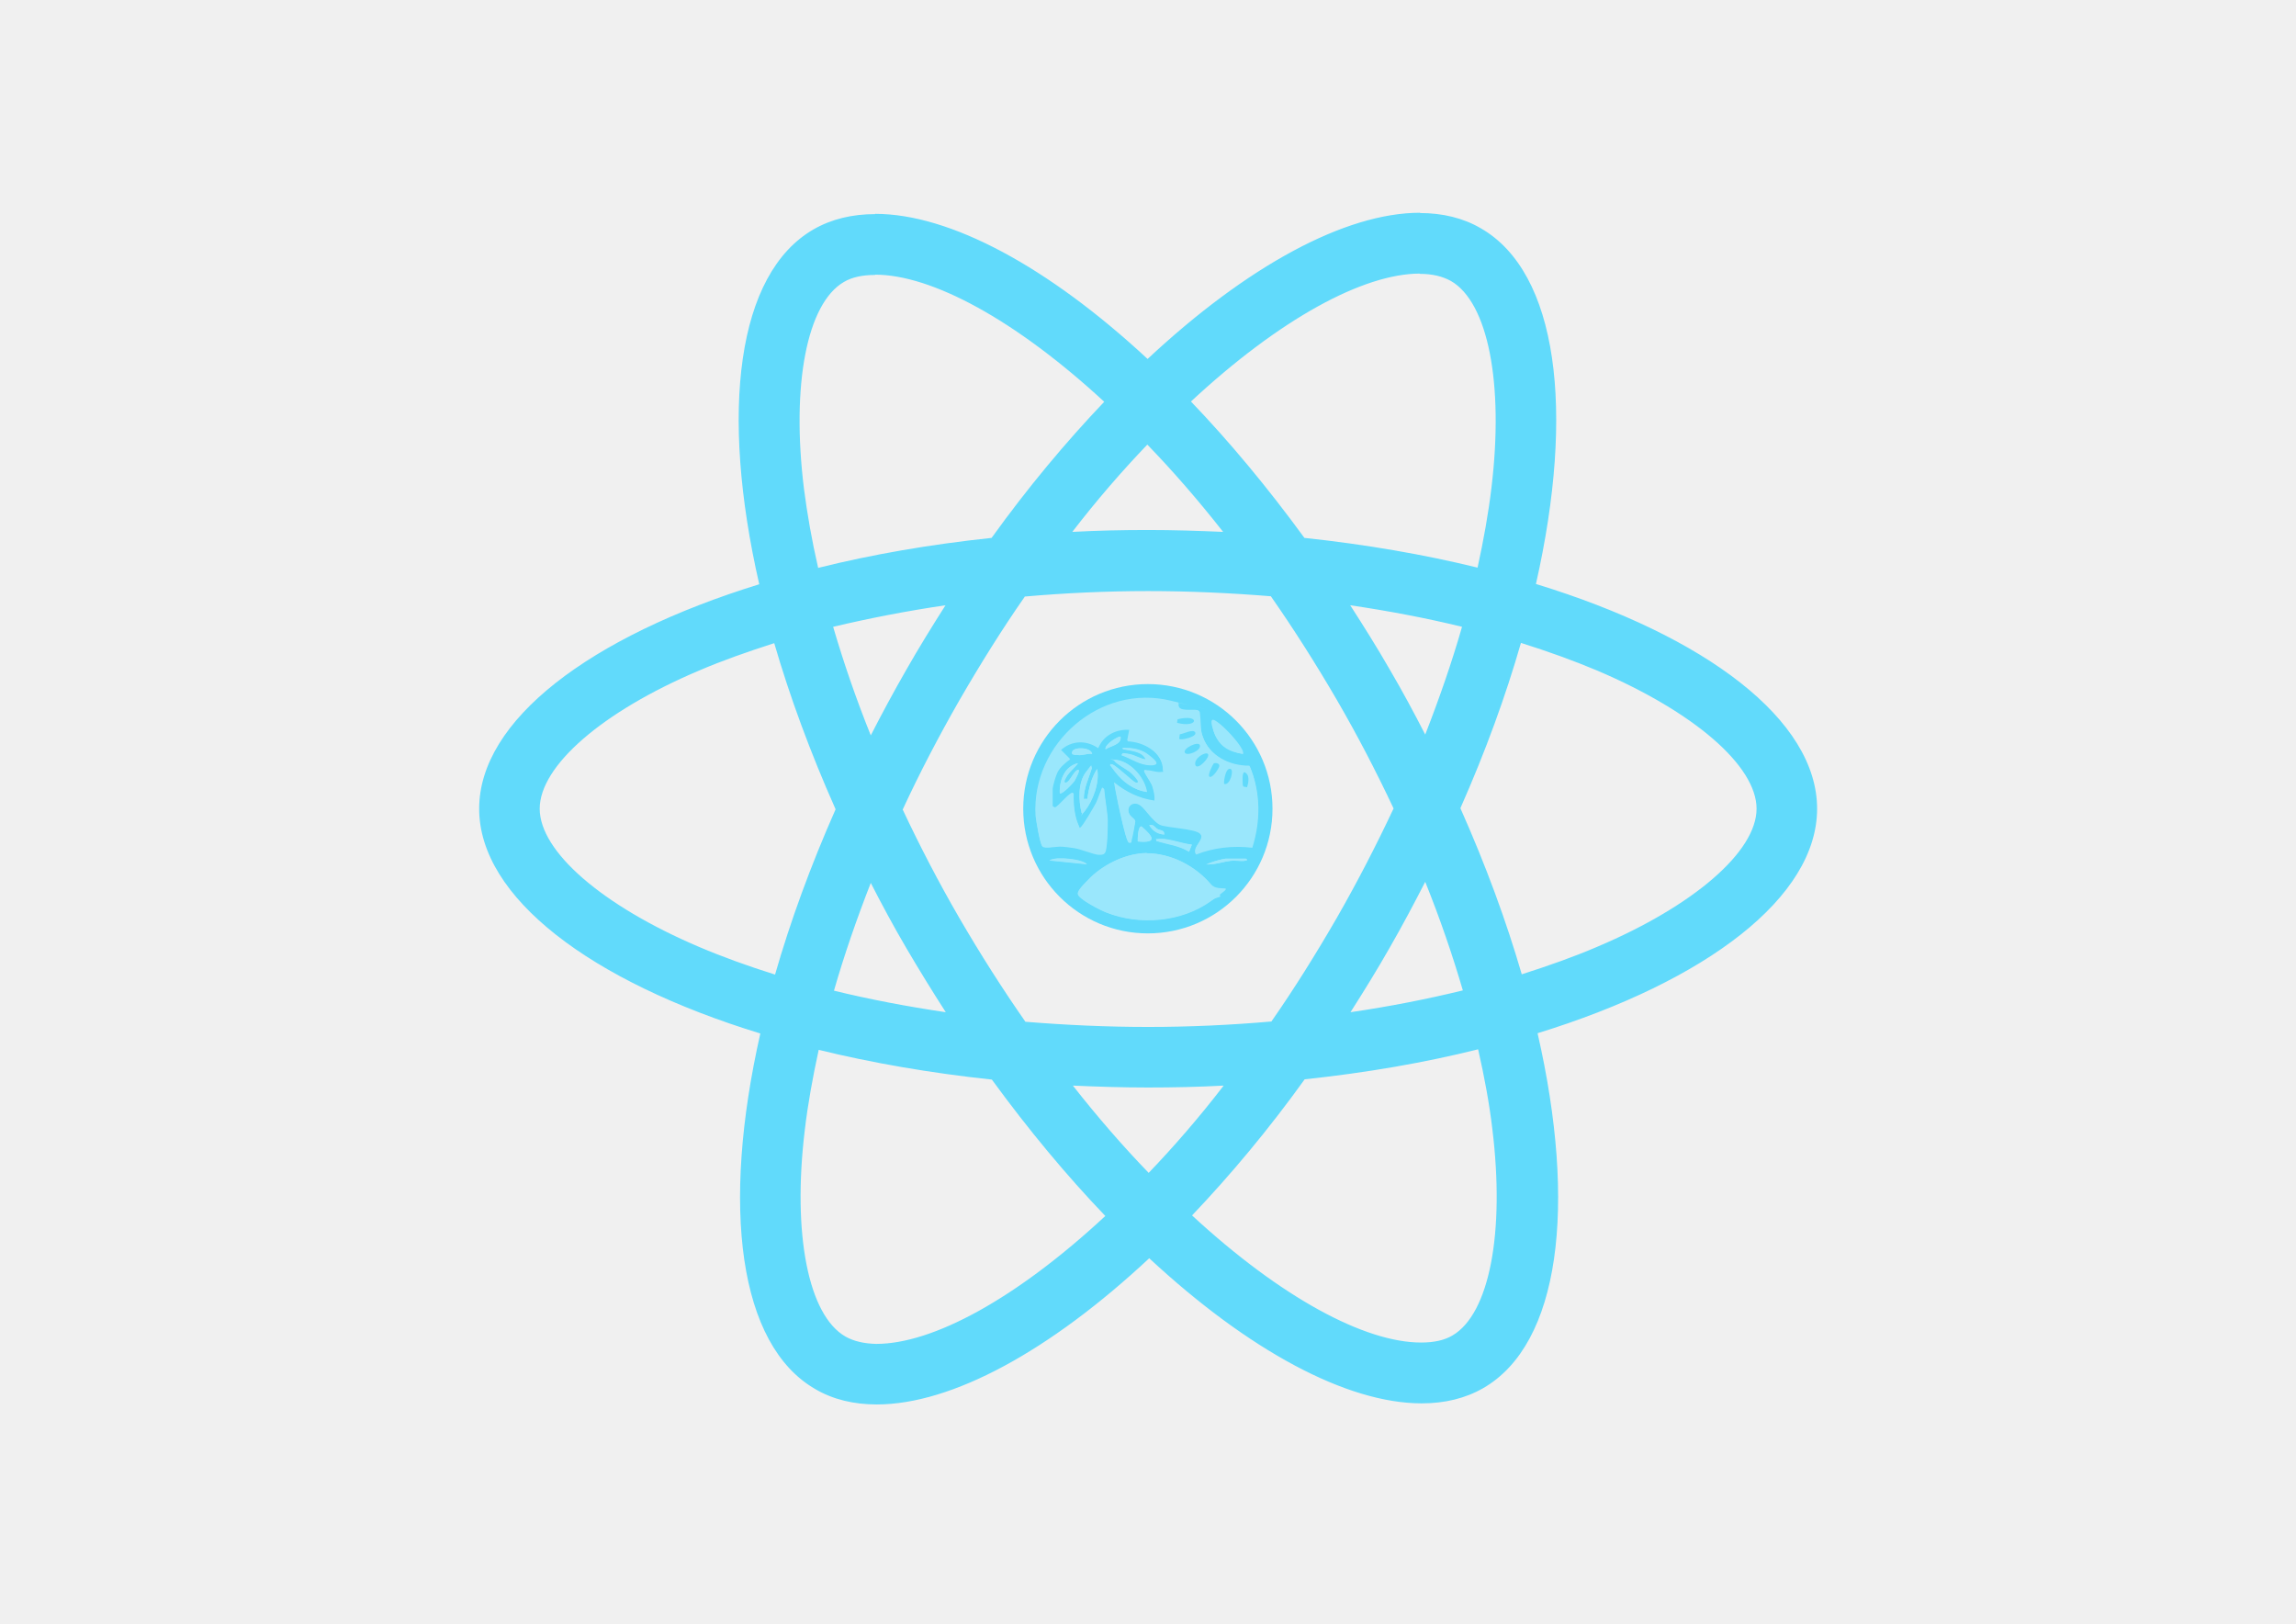
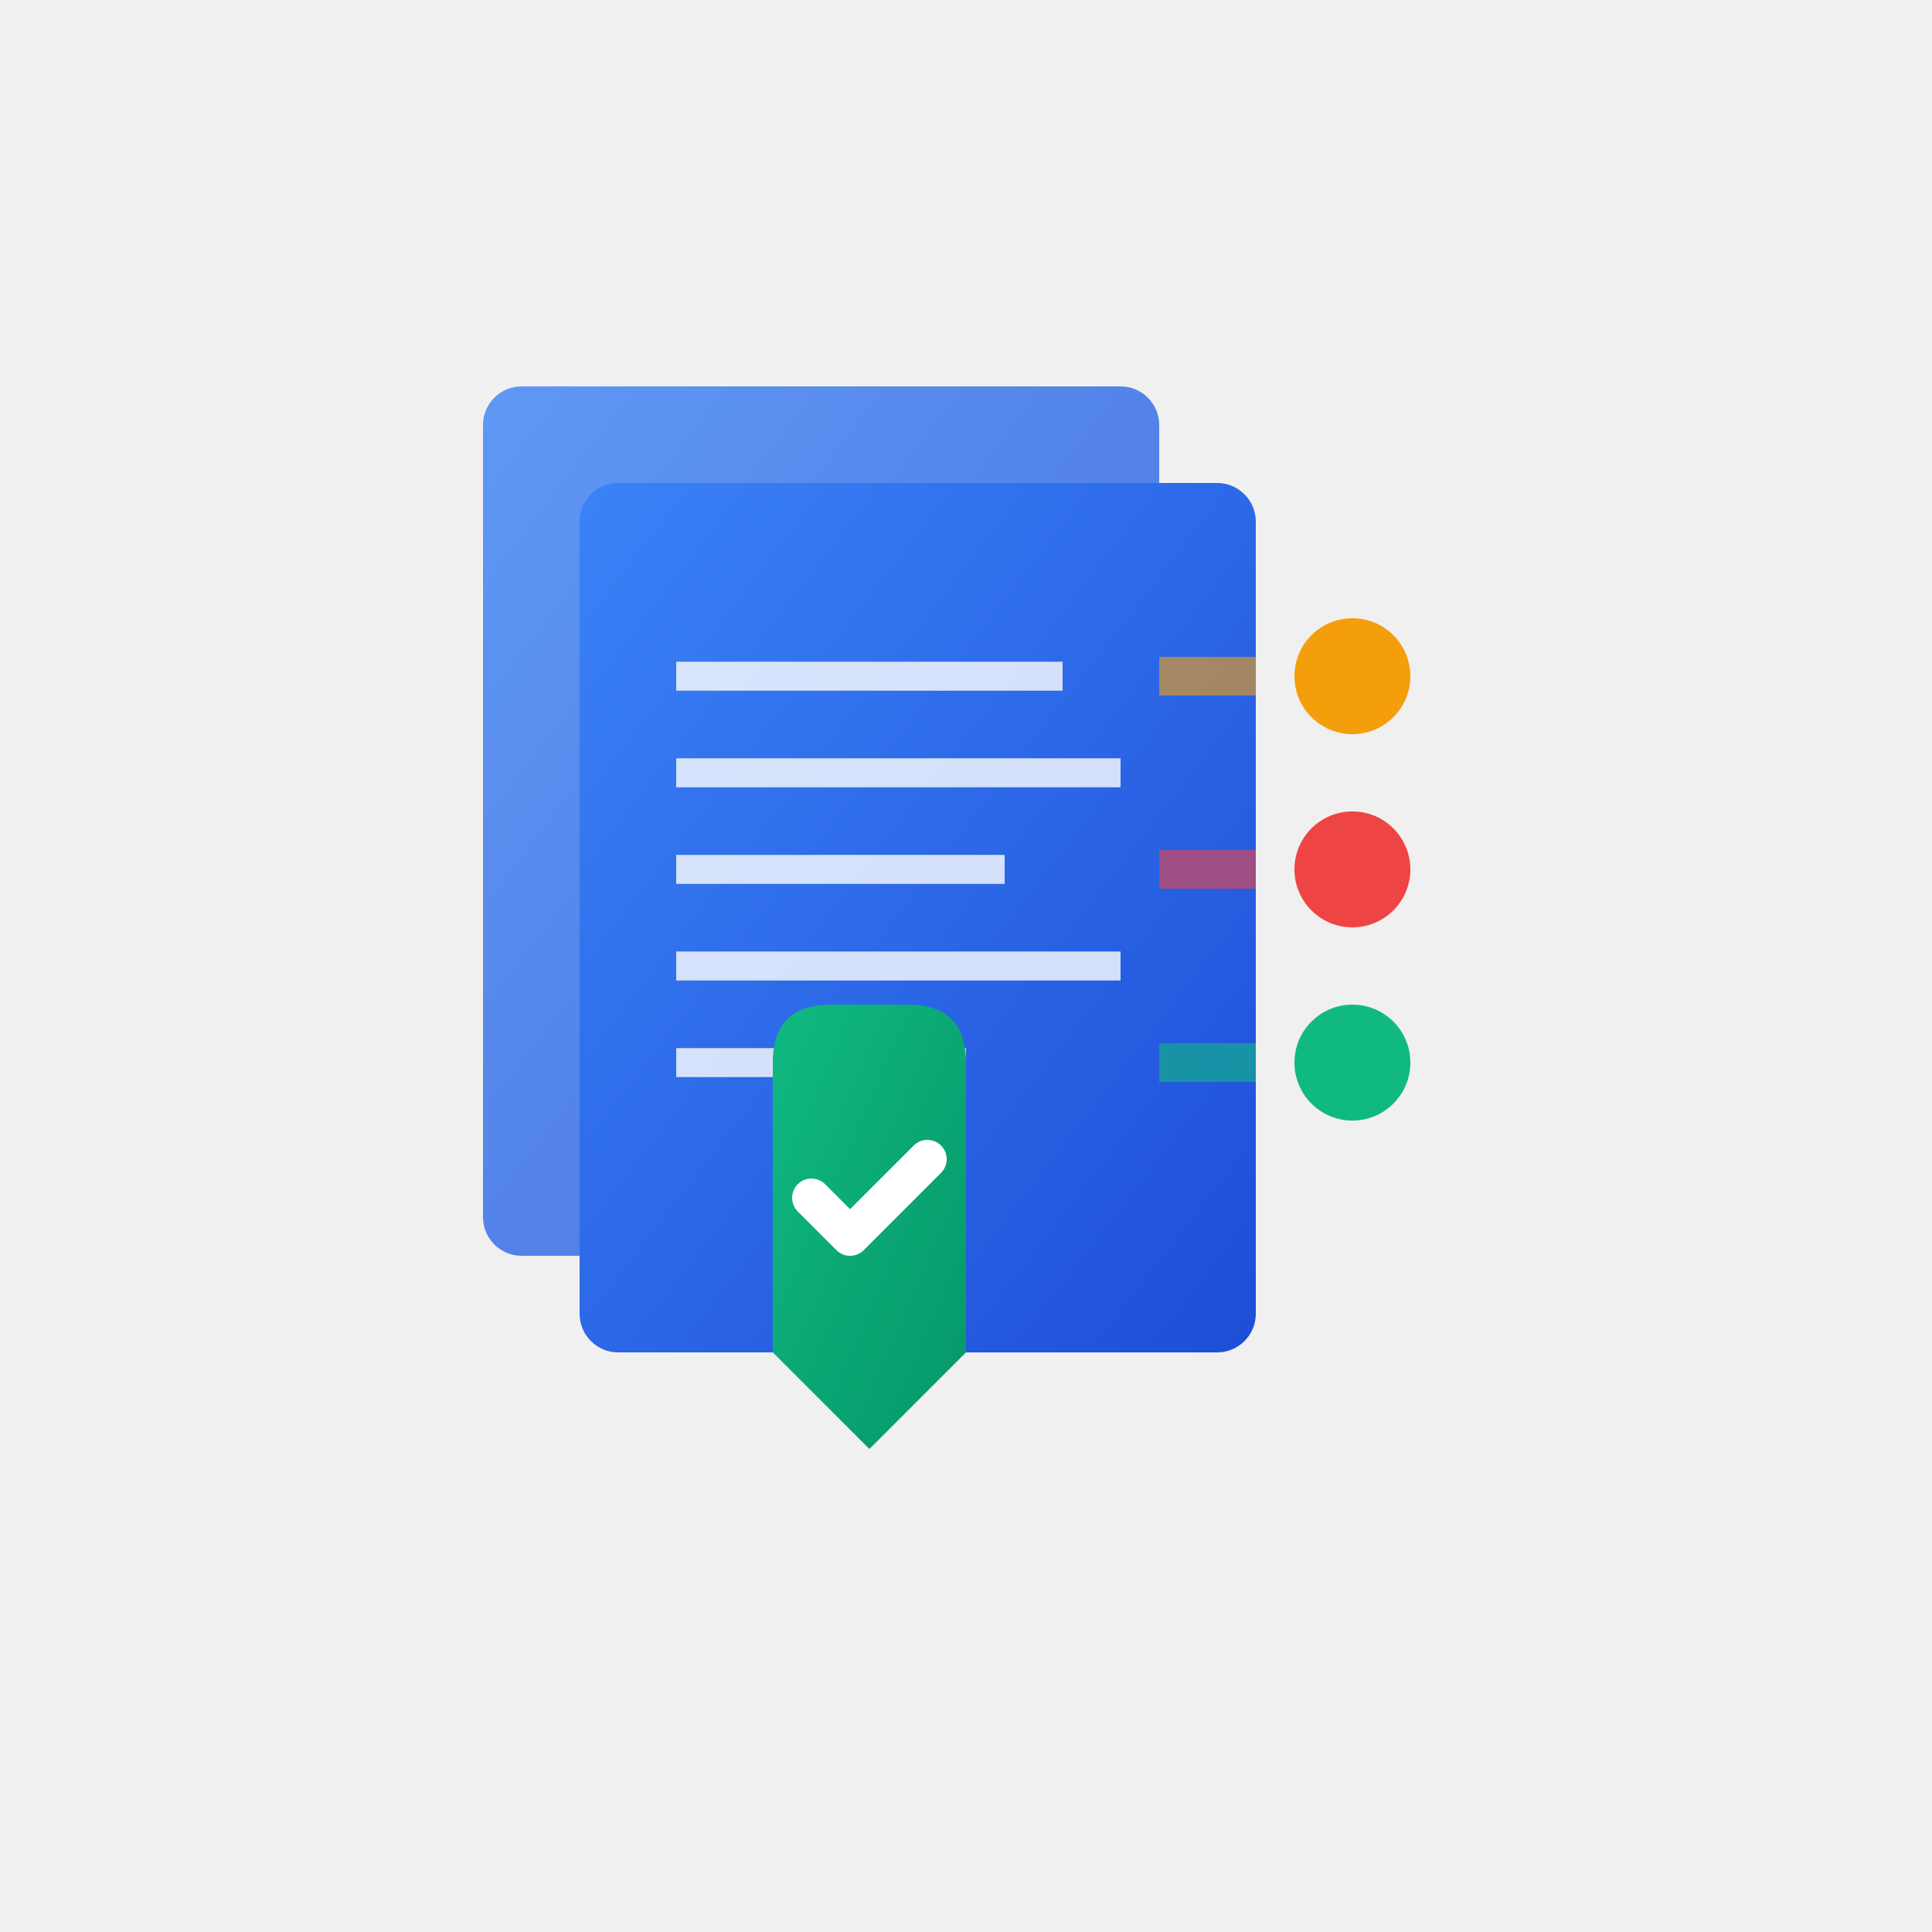
- <svg xmlns="http://www.w3.org/2000/svg" id="Layer_1" version="1.1" viewBox="0 0 841.9 595.3">
+ <svg xmlns="http://www.w3.org/2000/svg" viewBox="0 0 100 100" width="100" height="100">
  <defs>
-     <style>
-       .st0 {
-         fill: #9ae7fc;
-       }
- 
-       .st1 {
-         fill: #61dafb;
-       }
-     </style>
+     <linearGradient id="documentGradient" x1="0%" y1="0%" x2="100%" y2="100%">
+       <stop offset="0%" style="stop-color:#3b82f6;stop-opacity:1" />
+       <stop offset="100%" style="stop-color:#1d4ed8;stop-opacity:1" />
+     </linearGradient>
+     <linearGradient id="shieldGradient" x1="0%" y1="0%" x2="100%" y2="100%">
+       <stop offset="0%" style="stop-color:#10b981;stop-opacity:1" />
+       <stop offset="100%" style="stop-color:#059669;stop-opacity:1" />
+     </linearGradient>
  </defs>
-   <g>
-     <path class="st1" d="M666.3,296.5c0-32.5-40.7-63.3-103.1-82.4,14.4-63.6,8-114.2-20.2-130.4-6.5-3.8-14.1-5.6-22.4-5.6v22.3c4.6,0,8.3.9,11.4,2.6,13.6,7.8,19.5,37.5,14.9,75.7-1.1,9.4-2.9,19.3-5.1,29.4-19.6-4.8-41-8.5-63.5-10.9-13.5-18.5-27.5-35.3-41.6-50,32.6-30.3,63.2-46.9,84-46.9v-22.3c-27.5,0-63.5,19.6-99.9,53.6-36.4-33.8-72.4-53.2-99.9-53.2v22.3c20.7,0,51.4,16.5,84,46.6-14,14.7-28,31.4-41.3,49.9-22.6,2.4-44,6.1-63.6,11-2.3-10-4-19.7-5.2-29-4.7-38.2,1.1-67.9,14.6-75.8,3-1.8,6.9-2.6,11.5-2.6v-22.3c-8.4,0-16,1.8-22.6,5.6-28.1,16.2-34.4,66.7-19.9,130.1-62.2,19.2-102.7,49.9-102.7,82.3s40.7,63.3,103.1,82.4c-14.4,63.6-8,114.2,20.2,130.4,6.5,3.8,14.1,5.6,22.5,5.6,27.5,0,63.5-19.6,99.9-53.6,36.4,33.8,72.4,53.2,99.9,53.2,8.4,0,16-1.8,22.6-5.6,28.1-16.2,34.4-66.7,19.9-130.1,62-19.1,102.5-49.9,102.5-82.3zm-130.2-66.7c-3.7,12.9-8.3,26.2-13.5,39.5-4.1-8-8.4-16-13.1-24-4.6-8-9.5-15.8-14.4-23.4,14.2,2.1,27.9,4.7,41,7.9zm-45.8,106.5c-7.8,13.5-15.8,26.3-24.1,38.2-14.9,1.3-30,2-45.2,2s-30.2-.7-45-1.9c-8.3-11.9-16.4-24.6-24.2-38-7.6-13.1-14.5-26.4-20.8-39.8,6.2-13.4,13.2-26.8,20.7-39.9,7.8-13.5,15.8-26.3,24.1-38.2,14.9-1.3,30-2,45.2-2s30.2.7,45,1.9c8.3,11.9,16.4,24.6,24.2,38,7.6,13.1,14.5,26.4,20.8,39.8-6.3,13.4-13.2,26.8-20.7,39.9zm32.3-13c5.4,13.4,10,26.8,13.8,39.8-13.1,3.2-26.9,5.9-41.2,8,4.9-7.7,9.8-15.6,14.4-23.7,4.6-8,8.9-16.1,13-24.1zm-101.4,106.7c-9.3-9.6-18.6-20.3-27.8-32,9,.4,18.2.7,27.5.7s18.7-.2,27.8-.7c-9,11.7-18.3,22.4-27.5,32zm-74.4-58.9c-14.2-2.1-27.9-4.7-41-7.9,3.7-12.9,8.3-26.2,13.5-39.5,4.1,8,8.4,16,13.1,24s9.5,15.8,14.4,23.4zm73.9-208.1c9.3,9.6,18.6,20.3,27.8,32-9-.4-18.2-.7-27.5-.7s-18.7.2-27.8.7c9-11.7,18.3-22.4,27.5-32zm-74,58.9c-4.9,7.7-9.8,15.6-14.4,23.7-4.6,8-8.9,16-13,24-5.4-13.4-10-26.8-13.8-39.8,13.1-3.1,26.9-5.8,41.2-7.9zm-90.5,125.2c-35.4-15.1-58.3-34.9-58.3-50.6s22.9-35.6,58.3-50.6c8.6-3.7,18-7,27.7-10.1,5.7,19.6,13.2,40,22.5,60.9-9.2,20.8-16.6,41.1-22.2,60.6-9.9-3.1-19.3-6.5-28-10.2zm53.8,142.9c-13.6-7.8-19.5-37.5-14.9-75.7,1.1-9.4,2.9-19.3,5.1-29.4,19.6,4.8,41,8.5,63.5,10.9,13.5,18.5,27.5,35.3,41.6,50-32.6,30.3-63.2,46.9-84,46.9-4.5-.1-8.3-1-11.3-2.7zm237.2-76.2c4.7,38.2-1.1,67.9-14.6,75.8-3,1.8-6.9,2.6-11.5,2.6-20.7,0-51.4-16.5-84-46.6,14-14.7,28-31.4,41.3-49.9,22.6-2.4,44-6.1,63.6-11,2.3,10.1,4.1,19.8,5.2,29.1zm38.5-66.7c-8.6,3.7-18,7-27.7,10.1-5.7-19.6-13.2-40-22.5-60.9,9.2-20.8,16.6-41.1,22.2-60.6,9.9,3.1,19.3,6.5,28.1,10.2,35.4,15.1,58.3,34.9,58.3,50.6,0,15.7-23,35.6-58.4,50.6zm-264.9-268.7z" />
-     <circle class="st1" cx="420.9" cy="296.5" r="45.7" />
-     <path class="st1" d="M520.5,78.1" />
-   </g>
-   <circle class="st0" cx="420.8" cy="296.6" r="43" />
-   <path class="st1" d="M466.1,296.6c0,25-20.2,45.2-45.2,45.2s-45.2-20.2-45.2-45.2,20.2-45.2,45.2-45.2,45.2,20.2,45.2,45.2ZM386,295.6v-6.3c0-1.1,1.2-5.1,1.8-6.2,1-1.9,2.9-3.5,4.6-4.7l-3.4-3.4c4-3.6,9.4-3.7,13.7-.7,1.9-4.7,6.6-7.1,11.6-6.7l-.8,4.2c5.9.2,13.1,4.1,13.1,10.8s0,.5-.7.7c-1.7.3-3.4-.4-5-.6s-1.2-.4-1.2.3,2.5,4.1,3,5.5,1,3.5.8,5.3c-5.6-.8-10.5-3.2-14.8-6.7.3,2.6,4.1,21.7,5.3,21.9s.8-.6,1-1.1,1.3-6.3,1.3-6.7c0-1-1.7-1.8-2.2-2.8-1.2-2.7,1.3-4.7,3.7-3.3s5.2,6.2,7.5,7.3,13,1.4,14.8,3.3-2.9,4.6-1.5,7.6c6.7-2.6,13.5-3.3,20.6-2.5,3.1-9.7,3.1-20.3-.9-29.8-7.3,0-14.7-3.6-17.2-10.8-2.5-7.2-.7-8.6-1.3-9.3-.8-1-6.3.6-7.4-1.5s.3-1.1-.2-1.4-1.9-.6-2.6-.8c-26-6.4-51.3,15.7-49.7,42.1,0,1.6,1.6,10.3,2.4,11.1s4.8,0,6.3,0,3.7.3,5,.5c2.9.4,7.2,2.4,9.4,2.5s2.4-.8,2.7-2.4c.4-2.6.5-7.4.5-10.1s-1-7.8-1.3-11.6c-.9-.2-.7,0-.9.5-.7,1.3-1.1,3.2-1.9,4.8s-5.2,8.7-5.7,9-.7-.5-.8-.8c-1.6-3.5-2-7.9-1.9-11.8-.9-1-5.4,4.9-6.7,5.3l-.8-.4v-.3h-.2ZM455.6,276.4c1.1-1.2-6-8.9-7.2-10-3-2.7-5.4-4.5-3.5,1.4s5.7,7.8,10.6,8.5h.1ZM410.9,270.1c-.4-.5-6.1,2.9-5.5,4.6,1.9-1.3,5.9-1.7,5.5-4.6ZM400.4,276.4c-.3-2.4-6.3-2.7-7.2-1s1.6,1.4,1.9,1.4c1.8.3,3.5-.6,5.2-.4h.1ZM411.3,276.8c3.8,1.3,6.6,3.6,10.9,3.7s0-3-1.2-3.9c-2.2-1.7-5.1-2.4-7.8-2.4s-1.6-.3-1.4.4c2.8.6,7.3.7,8.4,3.8-2.3-.3-3.9-1.6-6.2-2s-2.5-.5-2.6.3h0ZM420.6,290.3c-.8-5.1-5.7-10.8-10.9-11.6s-1.3-.4-.8.5,4.7,3.2,5.7,4,4.5,4.2,2.1,3.8-8.4-7.8-9.4-6.7c.2.9,1.1,1.9,1.7,2.7,3,3.8,6.9,6.8,11.8,7.4h-.2ZM395.3,279.8c-5,1.1-6.9,6.3-6.7,11,.7.8,5-3.8,5.4-4.5s2.7-4.6,1.1-4-2.9,4.4-4.2,4.6.2-2.1.4-2.5c1.1-1.6,2.9-3.1,4-4.6h0ZM400.4,281.5c-.4-.5-2,1.3-2.3,1.7-2.9,3.9-2.6,10.2-1.5,14.8.8.2.8-.3,1.2-.7,3-3.8,5.5-10.5,4.5-15.4-2.1,3.1-3.1,7.3-3.6,11h-1.3c0-4,1.9-7.7,3-11.4h0ZM426.9,305.9c0-1.7-1.7-1.4-2.5-1.9s-1.3-1.9-3-1.4c1.3,2.1,3,3.2,5.5,3.4h0ZM417.2,308.5c7.6.7,5.5-1.9,1.4-5.5-1.3-.3-1.5,4.5-1.4,5.5ZM437,309.7c-3.5-.3-7.8-2-11.2-2.1s-1.3,0-1.9.7c4,1.3,8.4,1.7,12.1,4l1-2.5h0ZM420.5,312.8c-7.3,0-15.1,3.7-20.4,8.8s-4.8,5.3-4.8,6.2c0,1.8,8.6,6.2,10.5,6.8,12.1,4.8,27.5,3.5,38.2-4.2s3.1-2.7,0-6.2c-5.7-6.6-14.7-11.4-23.4-11.3h-.1ZM398.7,316.9c-1.4-1.4-5-1.9-7-2.1s-5.3-.3-6.9.6l13.9,1.4h0ZM456.9,314.8h-7.4c-.9,0-4.9,1.1-6,1.6s-.8.6,0,.5c2.4,0,5.1-1,7.6-1.3s3.5.2,5.1,0,1.3-.3.6-.8h0Z" />
-   <path class="st0" d="M386,295.6l.8.4c1.3-.3,5.8-6.2,6.7-5.3,0,3.9.3,8.3,1.9,11.8s0,1.2.8.8,5.1-7.8,5.7-9,1.3-3.5,1.9-4.8,0-.7.9-.5c.3,3.8,1.2,7.8,1.3,11.6s0,7.5-.5,10.1-1.1,2.4-2.7,2.4-6.5-2.1-9.4-2.5-3.7-.5-5-.5-5.4,1.1-6.3,0-2.2-9.5-2.4-11.1c-1.5-26.4,23.7-48.5,49.7-42.1s2.2.4,2.6.8,0,1,.2,1.4c1.1,2,6.5.5,7.4,1.5s.4,6.9,1.3,9.3c2.5,7.2,10,10.9,17.2,10.8,4,9.4,4,20.1.9,29.8-7.2-.7-13.9,0-20.6,2.5-1.3-3.1,4.1-5.1,1.5-7.6s-11.8-1.9-14.8-3.3-5.4-6.1-7.5-7.3-4.9.6-3.7,3.3,2.1,1.8,2.2,2.8-1,6.2-1.3,6.7-.3,1.3-1,1.1c-1.1-.3-5-19.3-5.3-21.9,4.3,3.5,9.2,5.9,14.8,6.7.2-1.9-.3-3.5-.8-5.3s-3-5.1-3-5.5c0-.8.9-.3,1.2-.3,1.6,0,3.3.8,5,.6s.7.3.7-.7c0-6.6-7.2-10.6-13.1-10.8l.8-4.2c-5.1-.3-9.6,2-11.6,6.7-4.3-3-9.8-3-13.7.7l3.4,3.4c-1.8,1.3-3.5,2.8-4.6,4.7s-1.8,5.1-1.8,6.2v6.6h.2ZM431.6,265c7.8,2.1,8.7-3.5.2-1.3l-.2,1.3ZM432.4,270.9c.3.6,6.4-.4,5.8-2.3s-4.6.6-5.7.6l-.2,1.7h.1ZM434.5,276c.8,1.2,5.7-1.8,5.5-2.7-.4-1.9-6.6,1.2-5.5,2.7ZM442.9,276.4c-.9-.9-5,2.8-4.6,4,.6,2.4,5.7-3,4.6-4ZM445.1,279.9c-.3.2-3.1,4.6-1.5,5s3.5-3.4,3.5-4-1.3-1.3-2-.9h0ZM448.9,287.4c2.1.8,3.8-5.1,2.3-5.5-1.9-.6-2.6,5.1-2.3,5.5ZM457.3,288.6c.5-1.7,1.1-4.7-1-5.5-1,.3-.6,3.9-.6,4.8l.3.5,1.3.2h0Z" />
-   <path class="st0" d="M455.6,276.4c-5-.8-9.1-3.6-10.6-8.5s.5-4,3.5-1.4,8.3,8.7,7.2,10h-.1Z" />
-   <path class="st0" d="M420.6,290.3c-4.9-.6-8.9-3.6-11.8-7.4s-1.5-1.8-1.7-2.7c1-1,8.5,6.6,9.4,6.7,2.4.4-1.8-3.5-2.1-3.8-1-.8-5.4-3.5-5.7-4-.4-.8.5-.5.8-.5,5.2.8,10.1,6.6,10.9,11.6h.2Z" />
-   <path class="st0" d="M400.4,281.5c-1.1,3.7-3,7.3-3,11.4h1.3c.5-3.7,1.5-7.8,3.6-11,1,4.8-1.5,11.6-4.5,15.4s-.4.8-1.2.7c-1.1-4.5-1.3-10.8,1.5-14.8s1.9-2.2,2.3-1.7h0Z" />
-   <path class="st0" d="M411.3,276.8c0-.8,2.1-.4,2.6-.3,2.4.4,4,1.7,6.2,2-1.2-3.1-5.7-3.2-8.4-3.8,0-.8.9-.4,1.4-.4,2.8,0,5.6.7,7.8,2.4,2.2,1.7,4,4,1.2,3.9-4.3,0-7.1-2.4-10.9-3.7h0Z" />
-   <path class="st0" d="M395.3,279.8c-1.1,1.6-3,3-4,4.6s-1.9,2.8-.4,2.5,2.8-4,4.2-4.6-.9,3.6-1.1,4c-.4.7-4.7,5.2-5.4,4.5-.2-4.6,1.8-9.9,6.7-11h0Z" />
-   <path class="st0" d="M437,309.7l-1,2.5c-3.6-2.3-8-2.8-12.1-4,.5-.7,1.1-.7,1.9-.7,3.4,0,7.8,1.8,11.2,2.1h0Z" />
-   <path class="st0" d="M417.2,308.5c0-1,0-5.8,1.4-5.5,4,3.5,6.1,6.2-1.4,5.5Z" />
-   <path class="st0" d="M400.4,276.4c-1.8-.3-3.5.7-5.2.4s-2.3-.8-1.9-1.4c.8-1.6,6.9-1.4,7.2,1h-.1Z" />
-   <path class="st0" d="M410.9,270.1c.4,3-3.6,3.3-5.5,4.6-.6-1.8,5-5.1,5.5-4.6Z" />
-   <path class="st0" d="M426.9,305.9c-2.5-.2-4.1-1.3-5.5-3.4,1.7-.4,2,.8,3,1.4s2.6.3,2.5,1.9h0Z" />
-   <path class="st1" d="M432.4,270.9l.2-1.7c1.1,0,5.1-2.2,5.7-.6s-5.5,2.9-5.8,2.3h-.1Z" />
-   <path class="st1" d="M431.6,265l.2-1.3c8.4-2.1,7.7,3.4-.2,1.3Z" />
-   <path class="st1" d="M434.5,276c-1.1-1.5,5.1-4.6,5.5-2.7s-4.6,4-5.5,2.7Z" />
-   <path class="st1" d="M442.9,276.4c1.1,1.1-4,6.4-4.6,4s3.7-4.9,4.6-4Z" />
-   <path class="st1" d="M445.1,279.9c.7-.4,2.1,0,2,.9s-2.4,4.4-3.5,4,1.3-4.8,1.5-5h0Z" />
-   <path class="st1" d="M448.9,287.4c-.3-.3.4-6.1,2.3-5.5,1.4.4-.2,6.2-2.3,5.5Z" />
-   <path class="st1" d="M457.3,288.6l-1.3-.2-.3-.5c0-.9-.4-4.6.6-4.8,2.1.8,1.5,3.8,1,5.5h0Z" />
-   <path class="st0" d="M420.5,312.8c8.9,0,17.9,4.7,23.4,11.3,5.6,6.6,3.8,3.5,0,6.2-10.7,7.7-26.1,9-38.2,4.2-1.9-.8-10.5-5.1-10.5-6.8s4-5.3,4.8-6.2c5.3-5,13.1-8.6,20.4-8.8h.1Z" />
-   <path class="st0" d="M398.7,316.9l-13.9-1.4c1.7-1,5-.8,6.9-.6s5.6.7,7,2.1h0Z" />
-   <path class="st0" d="M456.9,314.8c.7.5,0,.8-.6.8-1.6.2-3.5-.2-5.1,0-2.4.3-5.2,1.2-7.6,1.3s-1.1,0,0-.5,5.1-1.6,6-1.6h7.4,0Z" />
+   <rect x="25" y="20" width="35" height="45" rx="2" fill="url(#documentGradient)" opacity="0.8" />
+   <rect x="30" y="25" width="35" height="45" rx="2" fill="url(#documentGradient)" />
+   <line x1="35" y1="35" x2="55" y2="35" stroke="white" stroke-width="1.5" opacity="0.8" />
+   <line x1="35" y1="40" x2="58" y2="40" stroke="white" stroke-width="1.5" opacity="0.8" />
+   <line x1="35" y1="45" x2="52" y2="45" stroke="white" stroke-width="1.5" opacity="0.8" />
+   <line x1="35" y1="50" x2="58" y2="50" stroke="white" stroke-width="1.5" opacity="0.8" />
+   <line x1="35" y1="55" x2="50" y2="55" stroke="white" stroke-width="1.5" opacity="0.8" />
+   <path d="M45 75 L40 70 L40 55 Q40 52 43 52 L47 52 Q50 52 50 55 L50 70 Z" fill="url(#shieldGradient)" />
+   <path d="M42 62 L44 64 L48 60" stroke="white" stroke-width="2" fill="none" stroke-linecap="round" stroke-linejoin="round" />
+   <circle cx="70" cy="35" r="3" fill="#f59e0b" />
+   <circle cx="70" cy="45" r="3" fill="#ef4444" />
+   <circle cx="70" cy="55" r="3" fill="#10b981" />
+   <line x1="65" y1="35" x2="60" y2="35" stroke="#f59e0b" stroke-width="2" opacity="0.6" />
+   <line x1="65" y1="45" x2="60" y2="45" stroke="#ef4444" stroke-width="2" opacity="0.6" />
+   <line x1="65" y1="55" x2="60" y2="55" stroke="#10b981" stroke-width="2" opacity="0.6" />
</svg>
